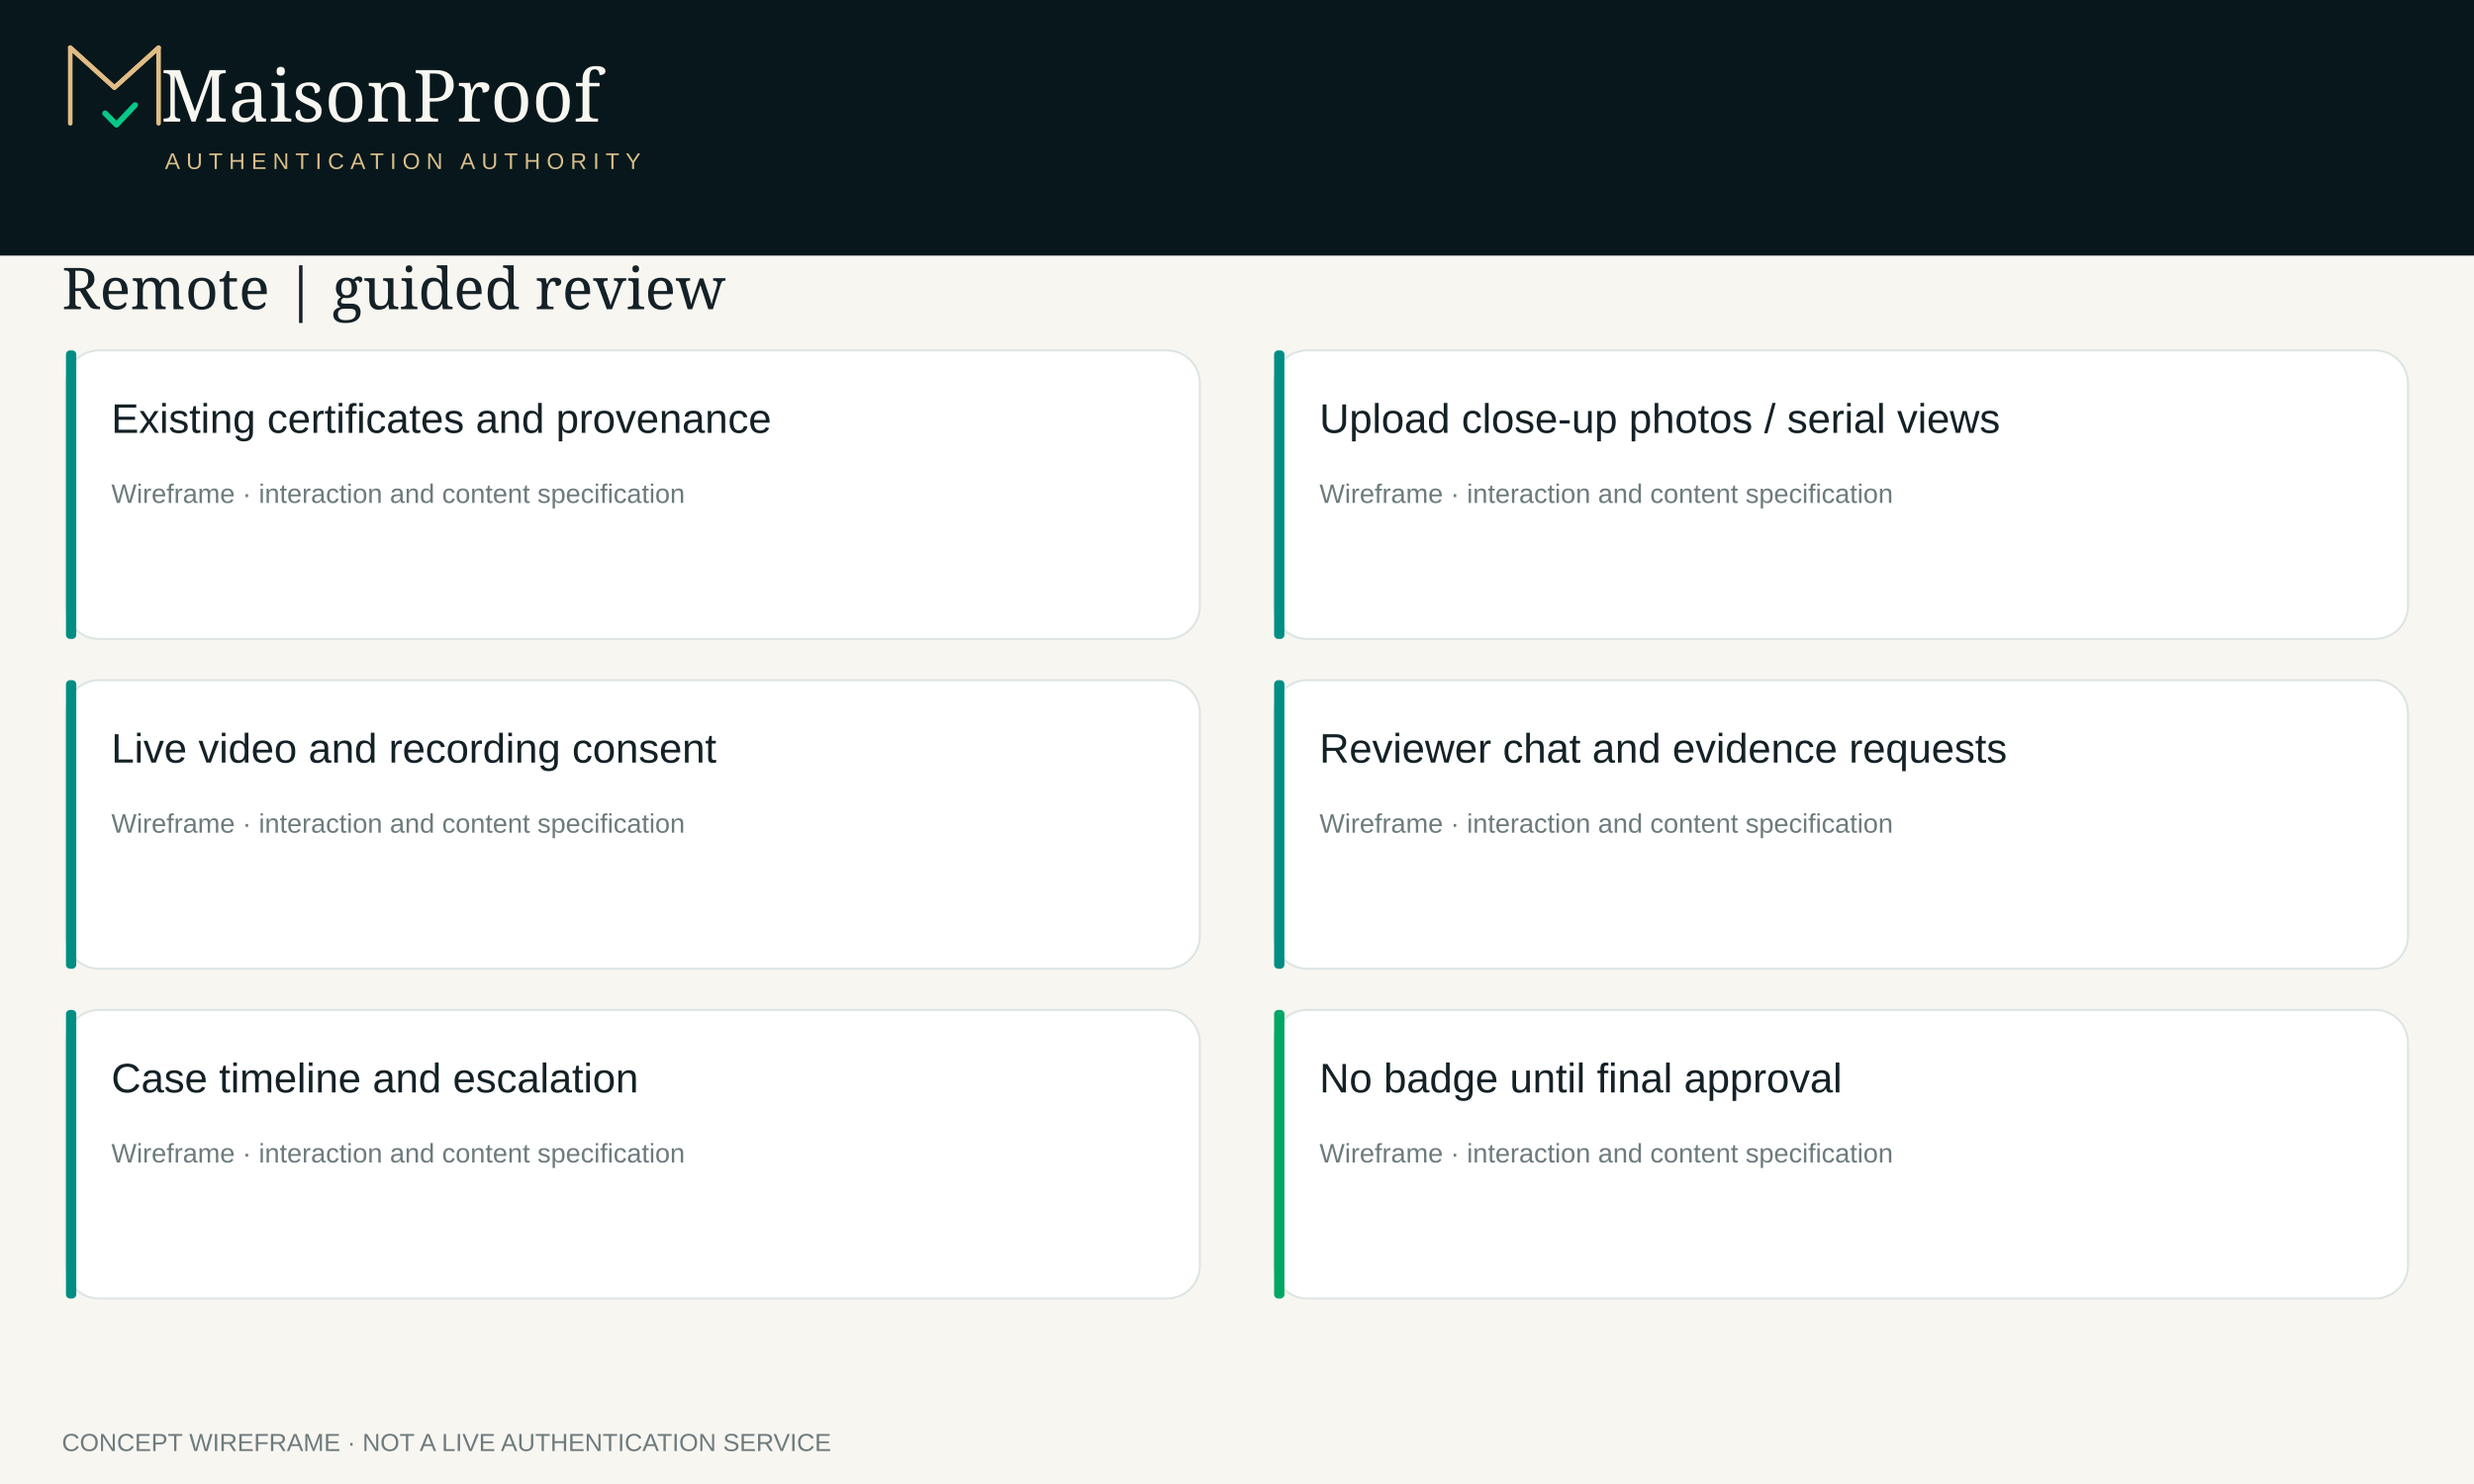
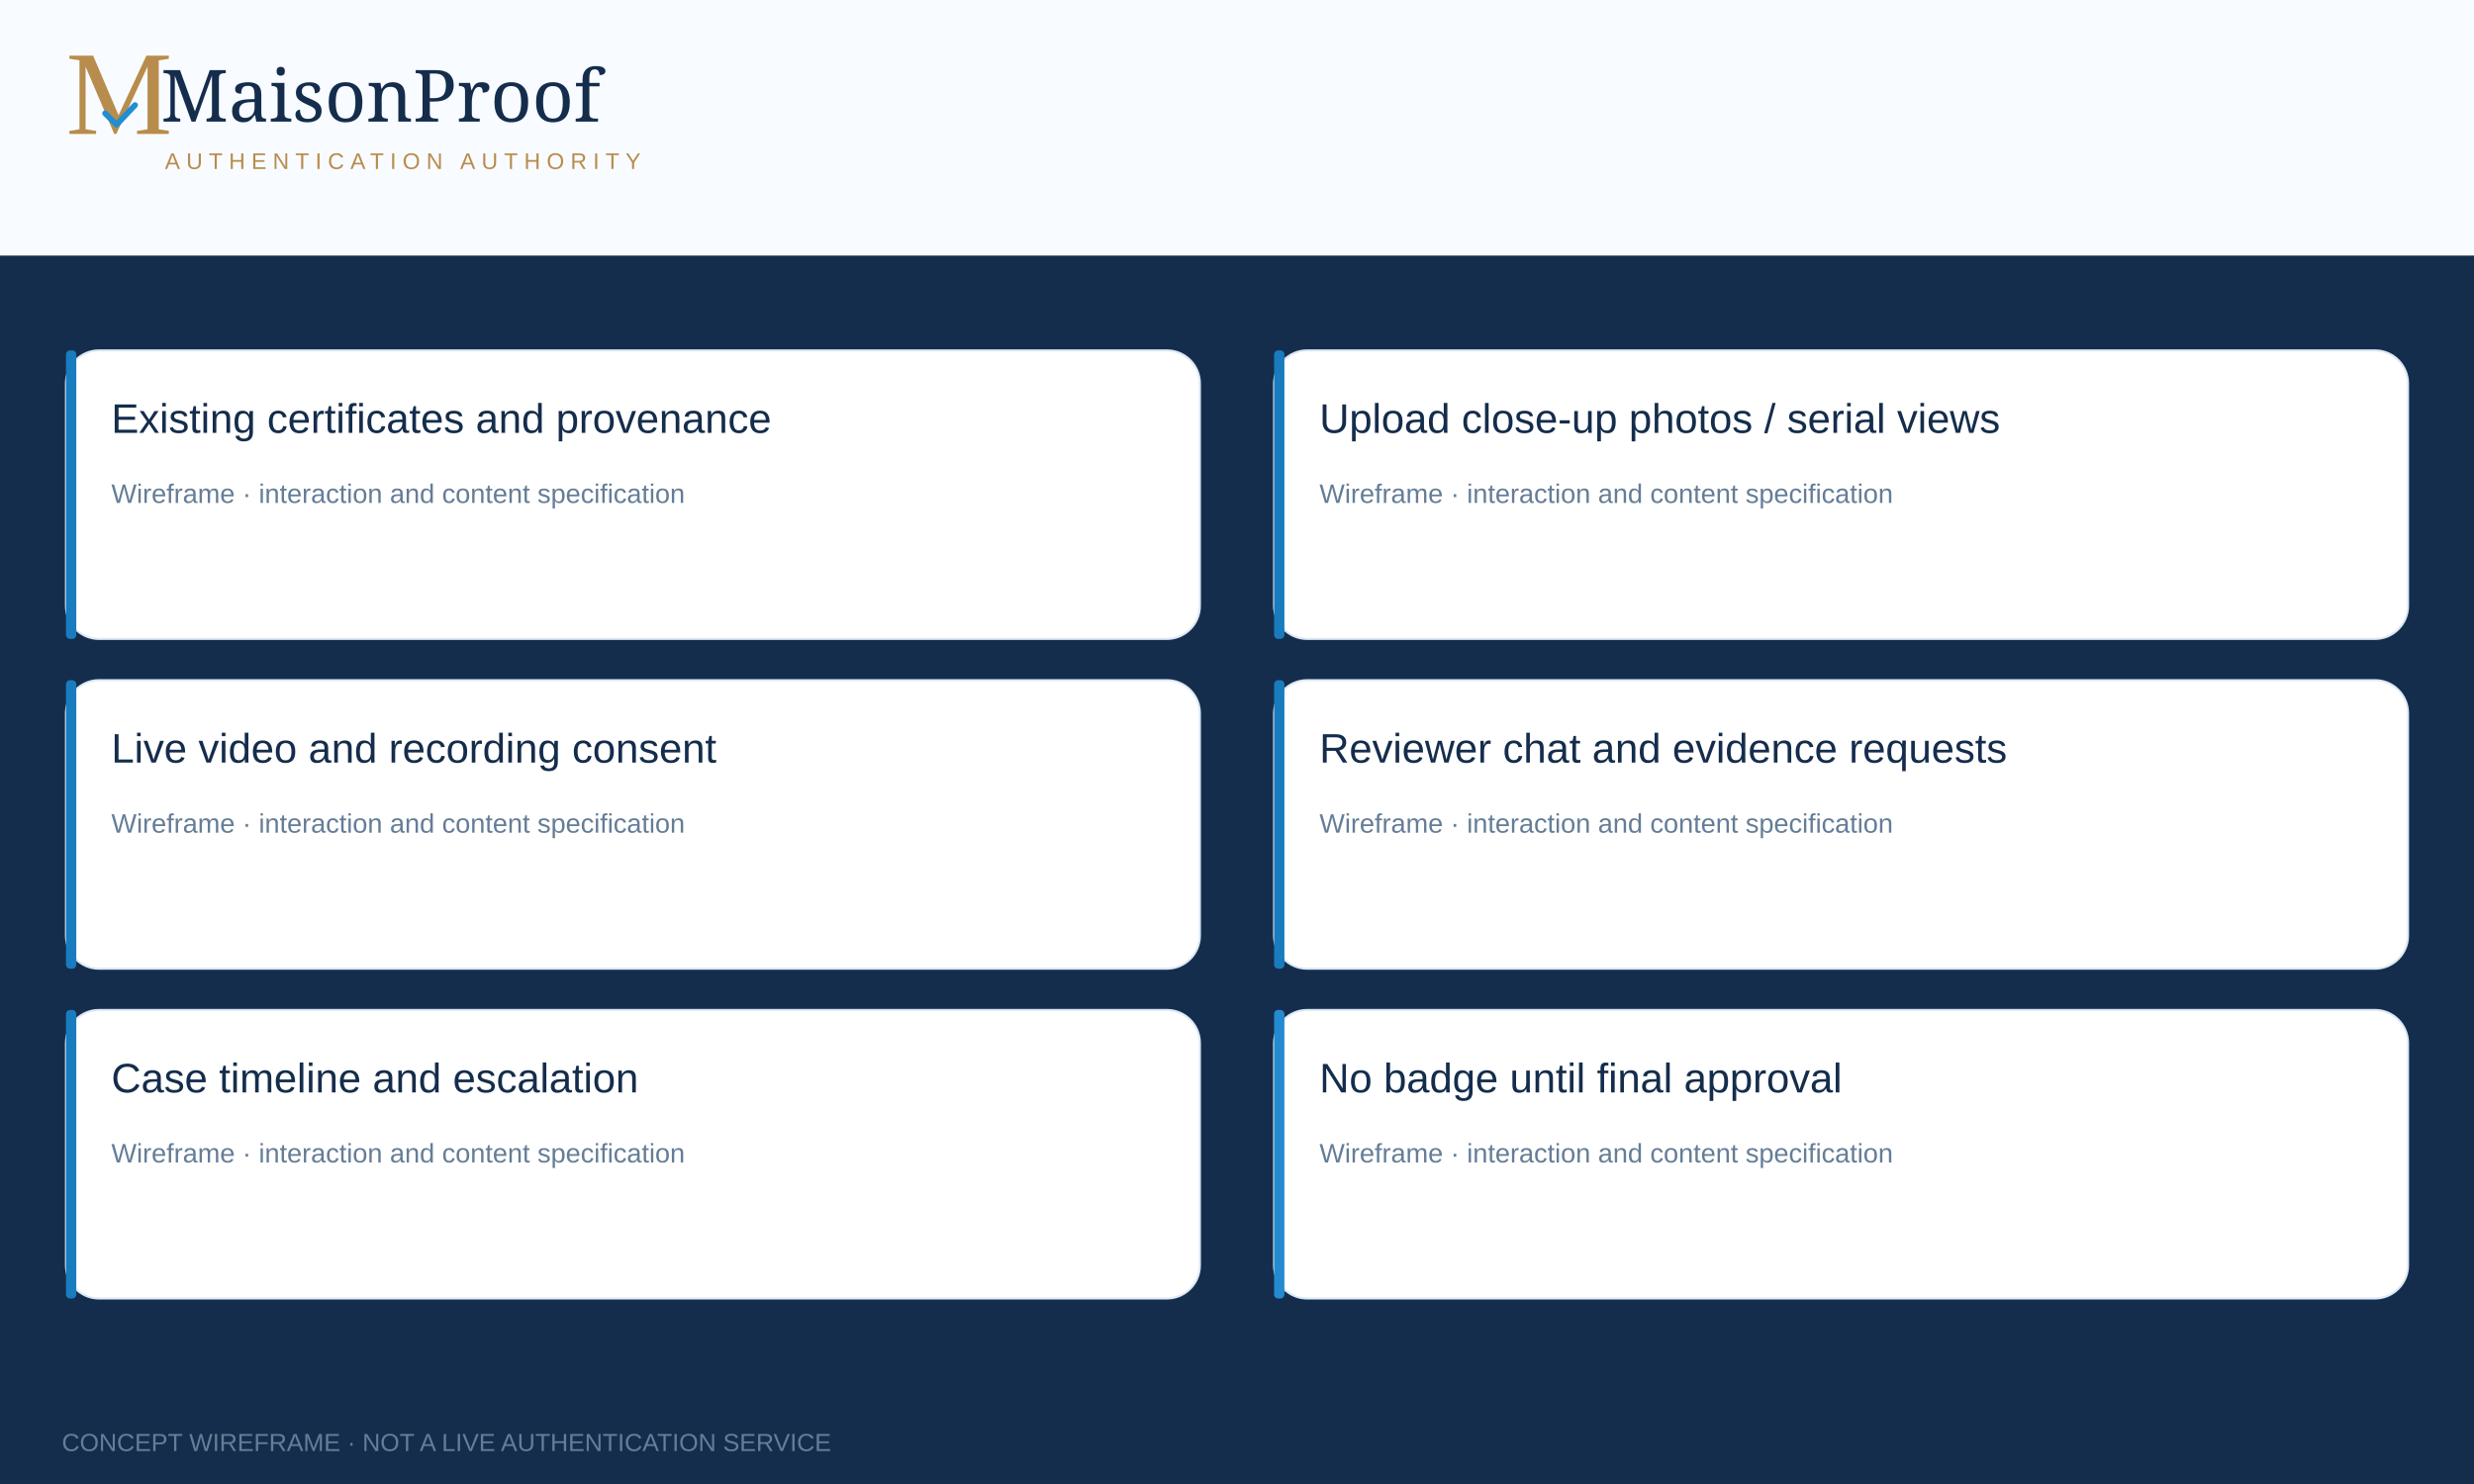
<svg xmlns="http://www.w3.org/2000/svg" width="1200" height="720" viewBox="0 0 1200 720">
-   <rect width="1200" height="720" fill="#F8F6F1" />
-   <rect width="1200" height="124" fill="#07171B" />
-   <g transform="translate(30 17) scale(.34)" fill="none" stroke="#E1BC85" stroke-width="6.5" stroke-linecap="round" stroke-linejoin="round">
-     <path d="M12 126 V18 L75 75 L138 18 V126" />
-     <path d="M12 18 L75 75 L138 18" />
-   </g>
-   <path d="M51 55 l5.5 5.5 9-9.5" fill="none" stroke="#08C887" stroke-width="2.8" stroke-linecap="round" stroke-linejoin="round" />
-   <text x="78" y="59" fill="#F8F6F1" font-family="Georgia,serif" font-size="35">MaisonProof</text>
-   <text x="80" y="82" fill="#D9BD8A" font-family="Arial,sans-serif" letter-spacing="3" font-size="11">AUTHENTICATION AUTHORITY</text>
-   <text x="30" y="150" fill="#142126" font-family="Georgia,serif" font-size="28">Remote | guided review</text>
-   <rect x="32" y="170" width="550" height="140" rx="16" fill="#FFFFFF" stroke="#DDE5E3" />
-   <rect x="32" y="170" width="5" height="140" rx="2" fill="#008E84" />
-   <text x="54" y="210" fill="#142126" font-size="20" font-family="Arial,sans-serif">Existing certificates and provenance</text>
-   <text x="54" y="244" fill="#6D7B7D" font-size="13" font-family="Arial,sans-serif">Wireframe · interaction and content specification</text>
-   <rect x="618" y="170" width="550" height="140" rx="16" fill="#FFFFFF" stroke="#DDE5E3" />
-   <rect x="618" y="170" width="5" height="140" rx="2" fill="#008E84" />
-   <text x="640" y="210" fill="#142126" font-size="20" font-family="Arial,sans-serif">Upload close-up photos / serial views</text>
-   <text x="640" y="244" fill="#6D7B7D" font-size="13" font-family="Arial,sans-serif">Wireframe · interaction and content specification</text>
-   <rect x="32" y="330" width="550" height="140" rx="16" fill="#FFFFFF" stroke="#DDE5E3" />
-   <rect x="32" y="330" width="5" height="140" rx="2" fill="#008E84" />
-   <text x="54" y="370" fill="#142126" font-size="20" font-family="Arial,sans-serif">Live video and recording consent</text>
-   <text x="54" y="404" fill="#6D7B7D" font-size="13" font-family="Arial,sans-serif">Wireframe · interaction and content specification</text>
-   <rect x="618" y="330" width="550" height="140" rx="16" fill="#FFFFFF" stroke="#DDE5E3" />
-   <rect x="618" y="330" width="5" height="140" rx="2" fill="#008E84" />
-   <text x="640" y="370" fill="#142126" font-size="20" font-family="Arial,sans-serif">Reviewer chat and evidence requests</text>
-   <text x="640" y="404" fill="#6D7B7D" font-size="13" font-family="Arial,sans-serif">Wireframe · interaction and content specification</text>
-   <rect x="32" y="490" width="550" height="140" rx="16" fill="#FFFFFF" stroke="#DDE5E3" />
-   <rect x="32" y="490" width="5" height="140" rx="2" fill="#008E84" />
-   <text x="54" y="530" fill="#142126" font-size="20" font-family="Arial,sans-serif">Case timeline and escalation</text>
-   <text x="54" y="564" fill="#6D7B7D" font-size="13" font-family="Arial,sans-serif">Wireframe · interaction and content specification</text>
-   <rect x="618" y="490" width="550" height="140" rx="16" fill="#FFFFFF" stroke="#DDE5E3" />
-   <rect x="618" y="490" width="5" height="140" rx="2" fill="#00A765" />
-   <text x="640" y="530" fill="#142126" font-size="20" font-family="Arial,sans-serif">No badge until final approval</text>
-   <text x="640" y="564" fill="#6D7B7D" font-size="13" font-family="Arial,sans-serif">Wireframe · interaction and content specification</text>
-   <text x="30" y="704" fill="#6D7B7D" font-size="12" font-family="Arial,sans-serif">CONCEPT WIREFRAME · NOT A LIVE AUTHENTICATION SERVICE</text>
+   <rect width="1200" height="720" fill="#152d4c" />
+   <rect width="1200" height="124" fill="#f8fbff" />
+   <text x="32" y="65" fill="#b88c4c" font-family="Bodoni MT, Didot, Times New Roman, Georgia, serif" font-size="58" font-weight="400">M</text>
+   <path d="M51 55 l5.5 5.5 9-9.5" fill="none" stroke="#1f8ed3" stroke-width="2.8" stroke-linecap="round" stroke-linejoin="round" />
+   <text x="78" y="59" fill="#152d4c" font-family="Georgia,serif" font-size="35">MaisonProof</text>
+   <text x="80" y="82" fill="#b88c4c" font-family="Arial,sans-serif" letter-spacing="3" font-size="11">AUTHENTICATION AUTHORITY</text>
+   <text x="30" y="150" fill="#152d4c" font-family="Georgia,serif" font-size="28">Remote | guided review</text>
+   <rect x="32" y="170" width="550" height="140" rx="16" fill="#ffffff" stroke="#dbe8f5" />
+   <rect x="32" y="170" width="5" height="140" rx="2" fill="#197cbe" />
+   <text x="54" y="210" fill="#152d4c" font-size="20" font-family="Arial,sans-serif">Existing certificates and provenance</text>
+   <text x="54" y="244" fill="#657d97" font-size="13" font-family="Arial,sans-serif">Wireframe · interaction and content specification</text>
+   <rect x="618" y="170" width="550" height="140" rx="16" fill="#ffffff" stroke="#dbe8f5" />
+   <rect x="618" y="170" width="5" height="140" rx="2" fill="#197cbe" />
+   <text x="640" y="210" fill="#152d4c" font-size="20" font-family="Arial,sans-serif">Upload close-up photos / serial views</text>
+   <text x="640" y="244" fill="#657d97" font-size="13" font-family="Arial,sans-serif">Wireframe · interaction and content specification</text>
+   <rect x="32" y="330" width="550" height="140" rx="16" fill="#ffffff" stroke="#dbe8f5" />
+   <rect x="32" y="330" width="5" height="140" rx="2" fill="#197cbe" />
+   <text x="54" y="370" fill="#152d4c" font-size="20" font-family="Arial,sans-serif">Live video and recording consent</text>
+   <text x="54" y="404" fill="#657d97" font-size="13" font-family="Arial,sans-serif">Wireframe · interaction and content specification</text>
+   <rect x="618" y="330" width="550" height="140" rx="16" fill="#ffffff" stroke="#dbe8f5" />
+   <rect x="618" y="330" width="5" height="140" rx="2" fill="#197cbe" />
+   <text x="640" y="370" fill="#152d4c" font-size="20" font-family="Arial,sans-serif">Reviewer chat and evidence requests</text>
+   <text x="640" y="404" fill="#657d97" font-size="13" font-family="Arial,sans-serif">Wireframe · interaction and content specification</text>
+   <rect x="32" y="490" width="550" height="140" rx="16" fill="#ffffff" stroke="#dbe8f5" />
+   <rect x="32" y="490" width="5" height="140" rx="2" fill="#197cbe" />
+   <text x="54" y="530" fill="#152d4c" font-size="20" font-family="Arial,sans-serif">Case timeline and escalation</text>
+   <text x="54" y="564" fill="#657d97" font-size="13" font-family="Arial,sans-serif">Wireframe · interaction and content specification</text>
+   <rect x="618" y="490" width="550" height="140" rx="16" fill="#ffffff" stroke="#dbe8f5" />
+   <rect x="618" y="490" width="5" height="140" rx="2" fill="#258bd0" />
+   <text x="640" y="530" fill="#152d4c" font-size="20" font-family="Arial,sans-serif">No badge until final approval</text>
+   <text x="640" y="564" fill="#657d97" font-size="13" font-family="Arial,sans-serif">Wireframe · interaction and content specification</text>
+   <text x="30" y="704" fill="#657d97" font-size="12" font-family="Arial,sans-serif">CONCEPT WIREFRAME · NOT A LIVE AUTHENTICATION SERVICE</text>
</svg>
